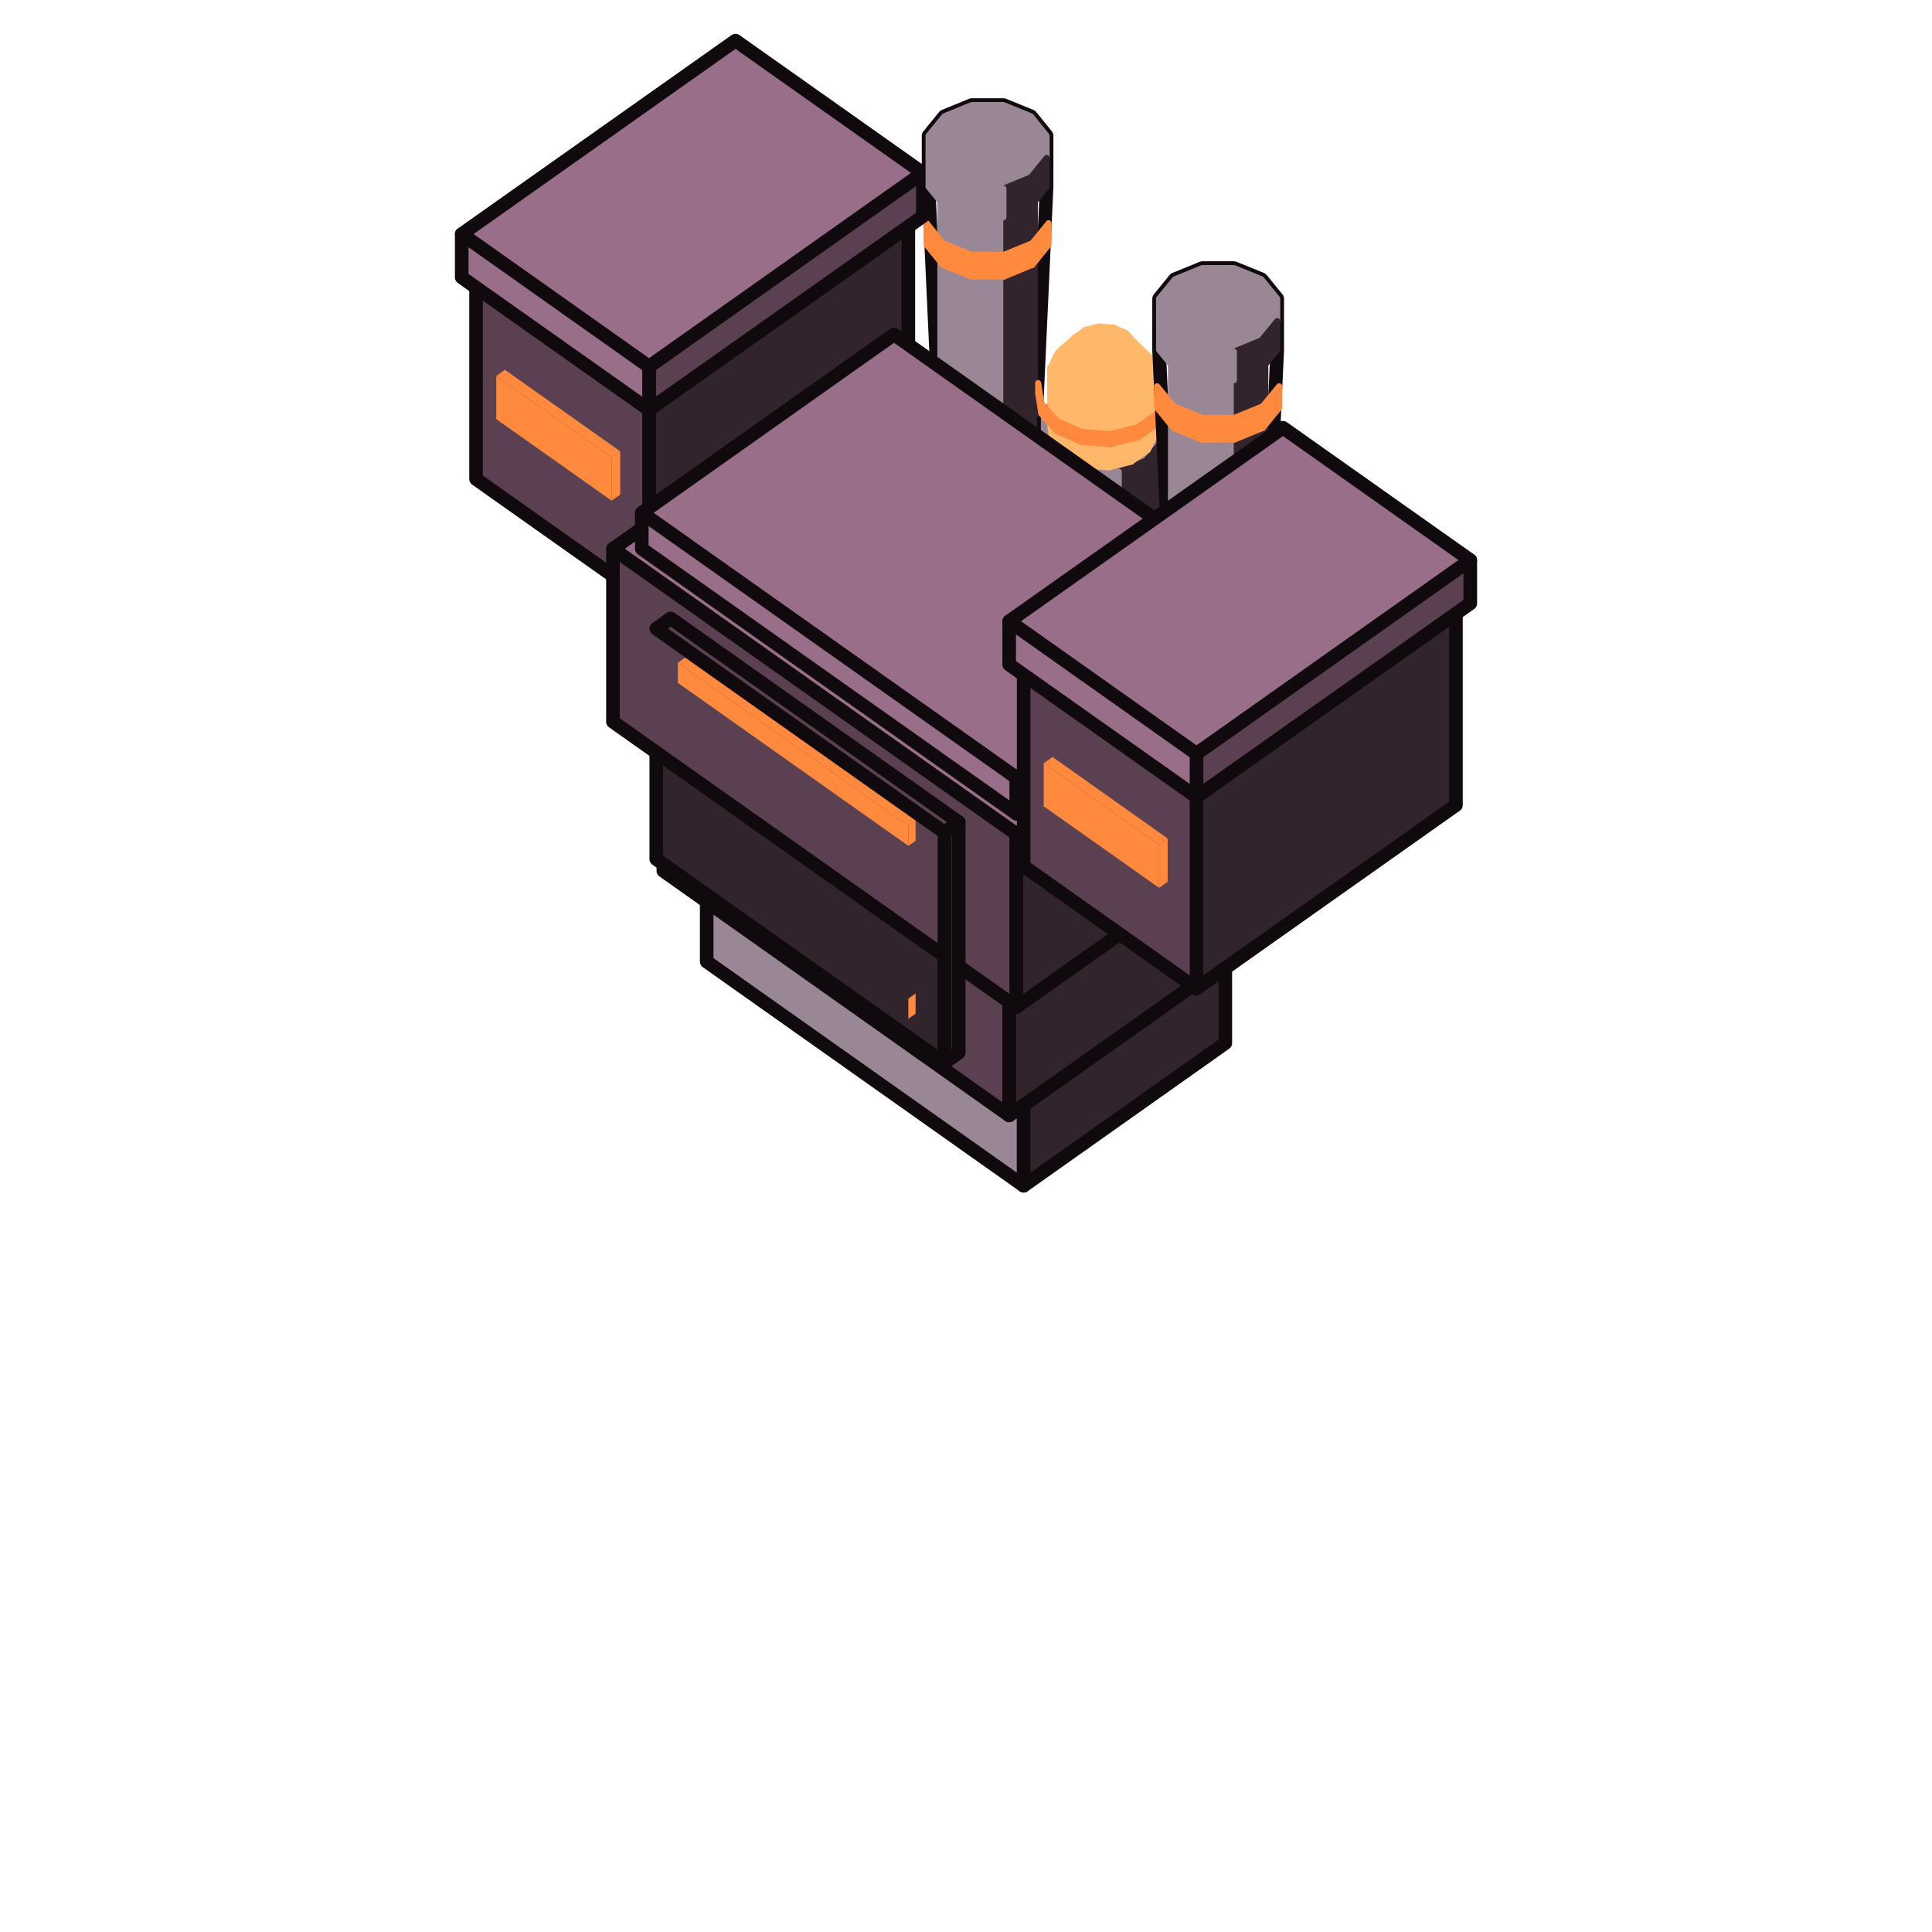
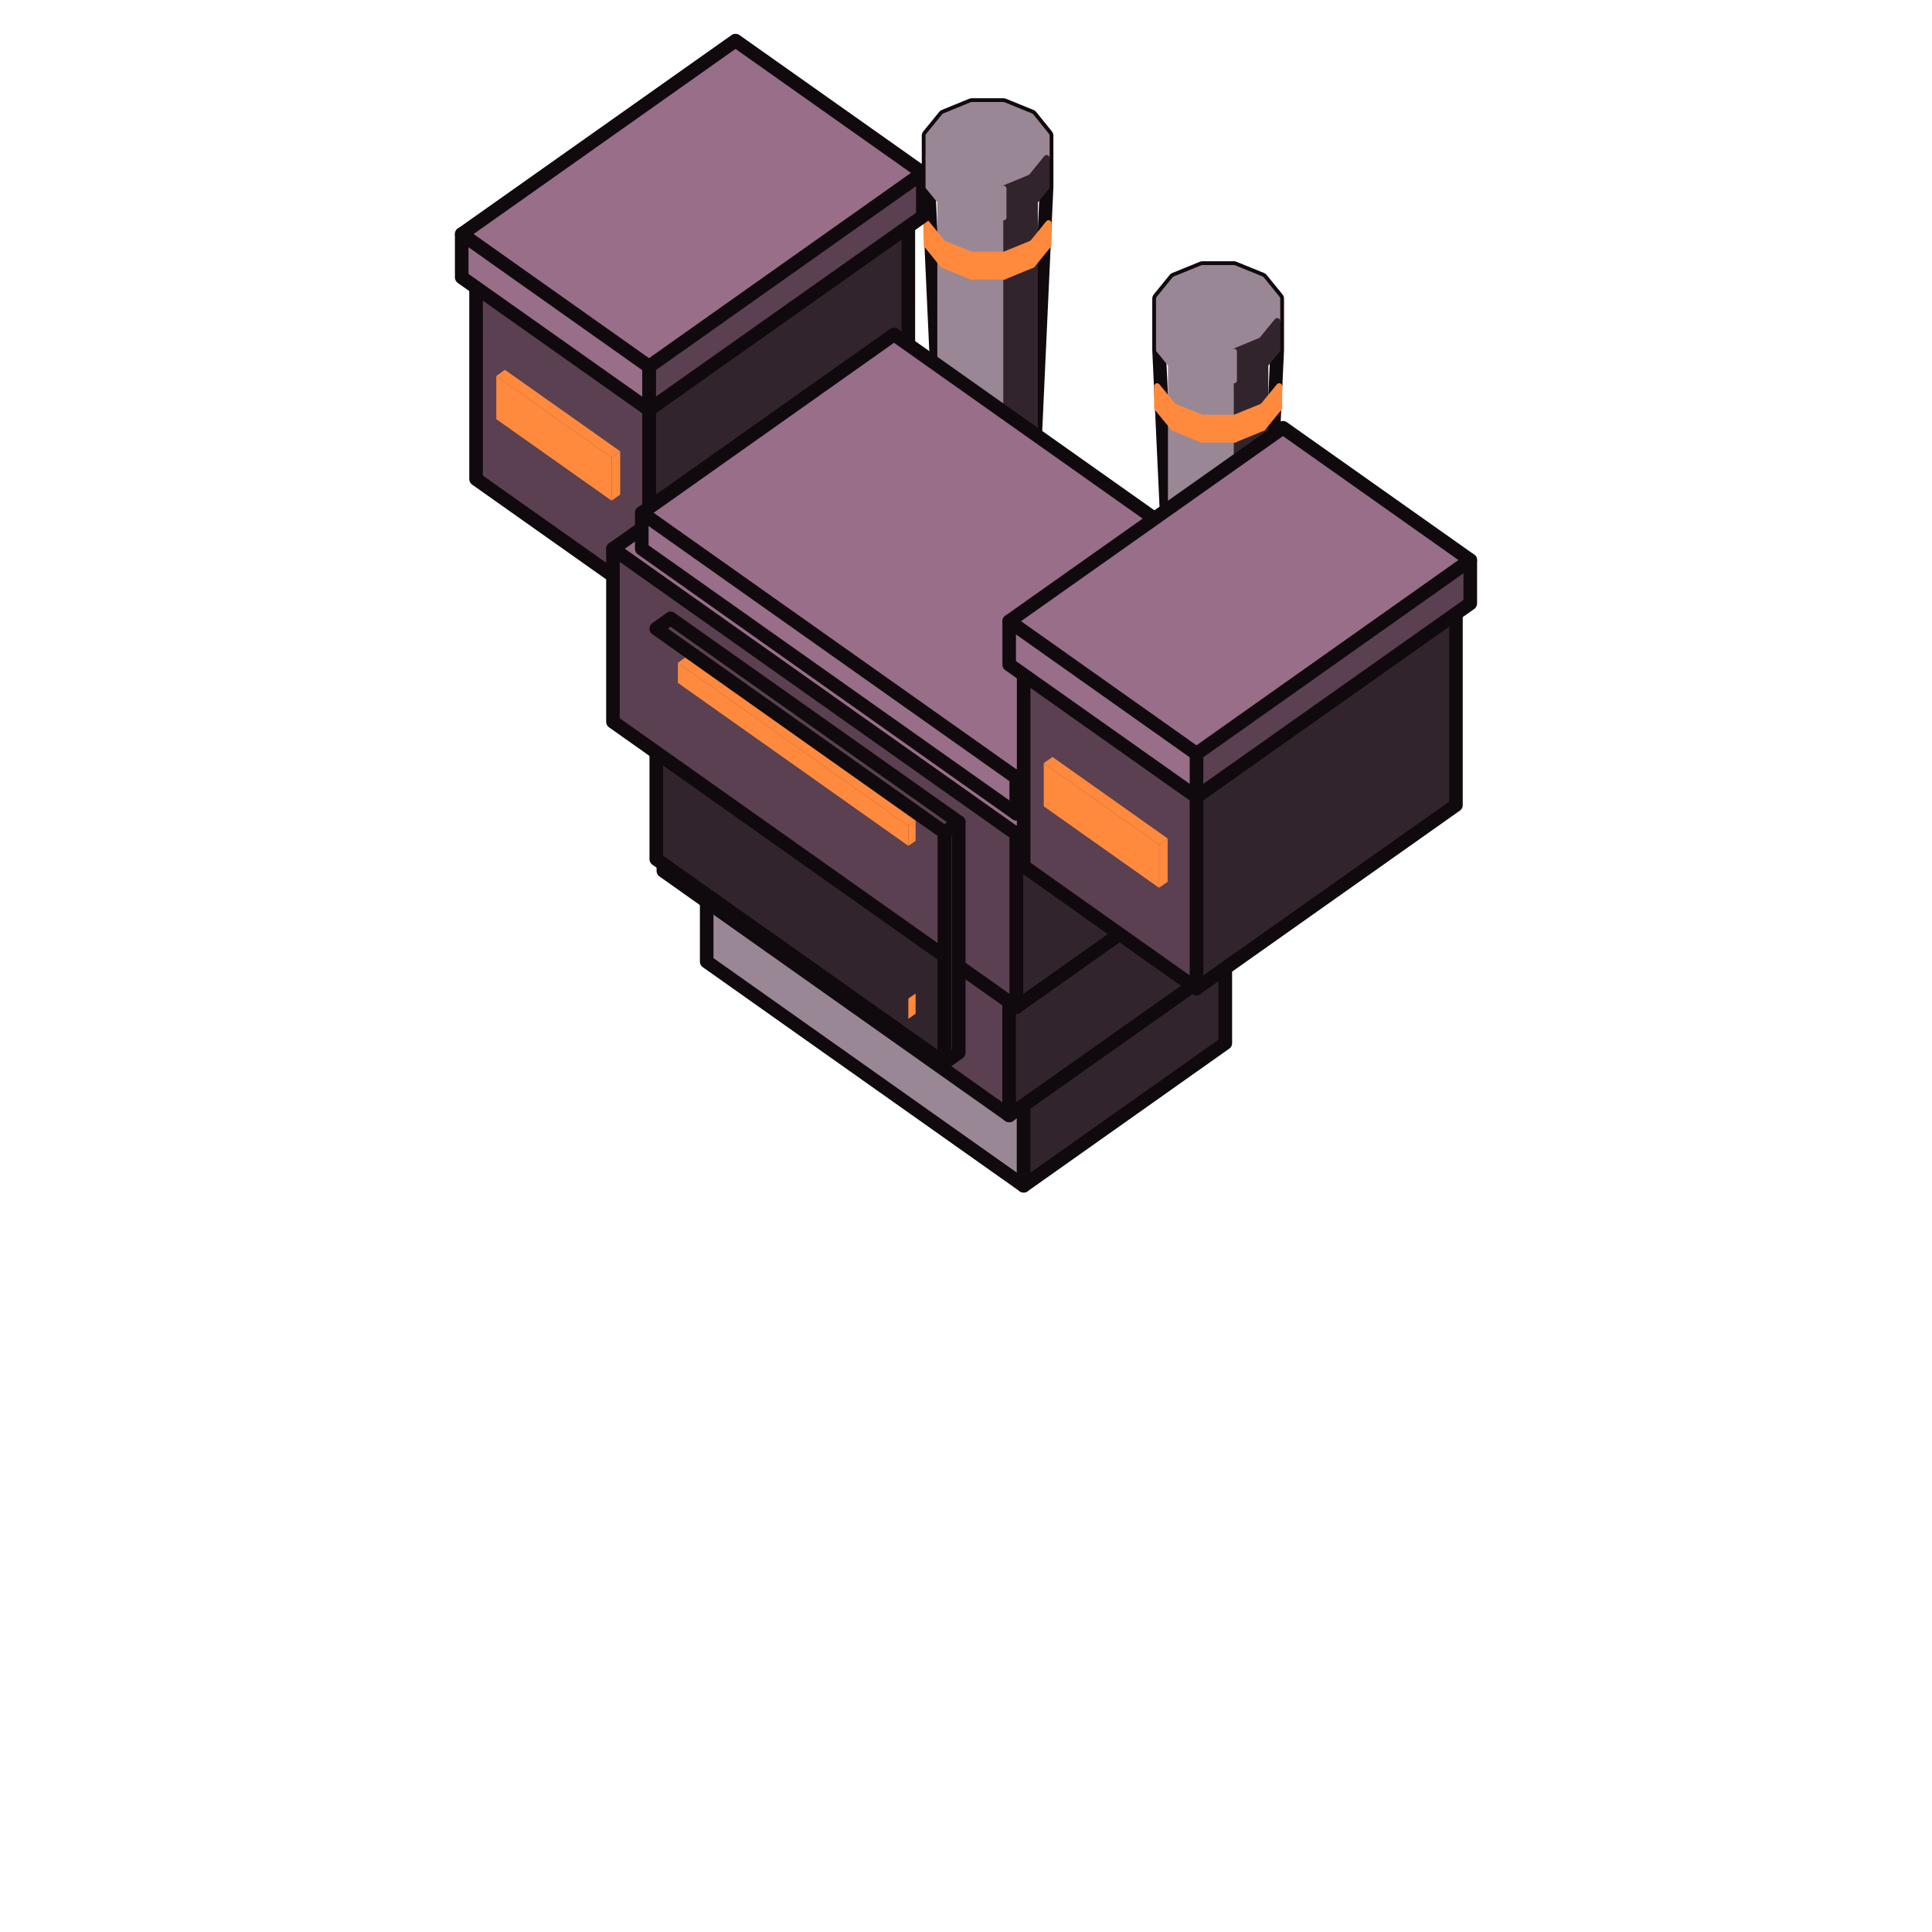
<svg xmlns="http://www.w3.org/2000/svg" viewBox="0 0 128 128" width="128" height="128" data-part-id="jugg_body" data-type="body" data-direction="south">
  <g stroke="#100a0e" stroke-width="0.9" stroke-linejoin="round">
    <path d="M60.18 47.58 L46.82 57.03 L67.82 71.88 L81.18 62.43 Z" fill="#9a8796" />
    <path d="M46.82 63.71 L67.82 78.56 L67.82 71.88 L46.82 57.03 Z" fill="#9a8796" />
    <path d="M67.82 78.56 L81.18 69.11 L81.18 62.43 L67.82 71.88 Z" fill="#32242d" />
    <path d="M60.18 36.68 L43.95 48.15 L66.86 64.35 L83.09 52.88 Z" fill="#986e88" />
    <path d="M43.0 39.84 L60.18 27.69 L60.18 14.33 L43.0 26.48 Z" fill="#32242d" />
    <path d="M48.73 6.23 L31.54 18.38 L43.0 26.48 L60.18 14.33 Z" fill="#986e88" />
    <path d="M61.52 8.99 L62.57 7.7 L64.38 6.96 L66.48 6.96 L68.3 7.7 L69.34 8.99 L69.34 12.38 L68.56 29.41 L67.72 30.44 L66.27 31.03 L64.59 31.03 L63.14 30.44 L62.3 29.41 L61.52 12.38 Z" fill="none" />
    <path d="M67.72 30.44 L68.56 29.41 L68.56 12.23 L67.72 13.26 Z" fill="#32242d" stroke="#32242d" stroke-width="0.4" />
    <path d="M62.3 29.41 L63.14 30.44 L63.14 13.26 L62.3 12.23 Z" fill="#9a8796" stroke="#9a8796" stroke-width="0.4" />
    <path d="M43.95 57.7 L66.86 73.9 L66.86 64.35 L43.95 48.15 Z" fill="#5a4050" />
    <path d="M63.14 30.44 L64.59 31.03 L64.59 13.85 L63.14 13.26 Z" fill="#9a8796" stroke="#9a8796" stroke-width="0.4" />
    <path d="M66.27 31.03 L67.72 30.44 L67.72 13.26 L66.27 13.85 Z" fill="#32242d" stroke="#32242d" stroke-width="0.4" />
    <path d="M64.59 31.03 L66.27 31.03 L66.27 13.85 L64.59 13.85 Z" fill="#9a8796" stroke="#9a8796" stroke-width="0.4" />
    <path d="M31.54 31.74 L43.0 39.84 L43.0 26.48 L31.54 18.38 Z" fill="#5a4050" />
    <path d="M48.73 2.69 L30.59 15.51 L43.0 24.29 L61.14 11.46 Z" fill="#986e88" />
    <path d="M32.88 27.77 L40.52 33.17 L40.52 30.31 L32.88 24.91 Z" fill="#ff8a3d" stroke="none" />
-     <path d="M69.16 27.75 L70.2 26.47 L72.02 25.73 L74.12 25.73 L75.93 26.47 L76.98 27.75 L76.98 33.05 L75.93 34.34 L74.12 35.08 L72.02 35.08 L70.2 34.34 L69.16 33.05 Z" fill="none" />
-     <path d="M70.2 30.52 L72.02 31.26 L74.12 31.26 L75.93 30.52 L76.98 29.23 L76.98 27.75 L75.93 26.47 L74.12 25.73 L72.02 25.73 L70.2 26.47 L69.16 27.75 L69.16 29.23 Z" fill="#9a8796" stroke="#9a8796" stroke-width="0.4" />
-     <path d="M75.93 34.34 L76.98 33.05 L76.98 29.23 L75.93 30.52 Z" fill="#32242d" stroke="#32242d" stroke-width="0.4" />
-     <path d="M69.16 33.05 L70.2 34.34 L70.2 30.52 L69.16 29.23 Z" fill="#9a8796" stroke="#9a8796" stroke-width="0.4" />
    <path d="M33.45 24.5 L32.88 24.91 L40.52 30.31 L41.09 29.9 Z" fill="#ff8a3d" stroke="none" />
    <path d="M66.86 73.9 L83.09 62.43 L83.09 52.88 L66.86 64.35 Z" fill="#32242d" />
-     <path d="M70.2 34.34 L72.02 35.08 L72.02 31.26 L70.2 30.52 Z" fill="#9a8796" stroke="#9a8796" stroke-width="0.4" />
-     <path d="M74.12 35.08 L75.93 34.34 L75.93 30.52 L74.12 31.26 Z" fill="#32242d" stroke="#32242d" stroke-width="0.4" />
-     <path d="M72.02 35.08 L74.12 35.08 L74.12 31.26 L72.02 31.26 Z" fill="#9a8796" stroke="#9a8796" stroke-width="0.4" />
    <path d="M44.91 56.7 L60.18 67.5 L60.18 66.16 L44.91 55.36 Z" fill="#ff8a3d" stroke="none" />
-     <path d="M69.58 28.22 L69.76 29.31 L69.76 25.49 L69.58 24.4 Z" fill="#ffb76a" stroke="#ffb76a" stroke-width="0.4" />
    <path d="M45.39 55.02 L44.91 55.36 L60.18 66.16 L60.66 65.82 Z" fill="#ff8a3d" stroke="none" />
    <path d="M68.39 17.55 L69.47 16.22 L69.47 14.79 L68.39 16.12 Z" fill="#ff8a3d" stroke="#ff8a3d" stroke-width="0.4" />
    <path d="M61.39 16.22 L62.47 17.55 L62.47 16.12 L61.39 14.79 Z" fill="#ff8a3d" stroke="#ff8a3d" stroke-width="0.4" />
-     <path d="M68.78 26.05 L68.99 27.4 L68.99 26.73 L68.78 25.38 Z" fill="#ff8a3d" stroke="#ff8a3d" stroke-width="0.4" />
-     <path d="M76.04 29.81 L76.56 28.77 L76.56 24.95 L76.04 26.0 Z" fill="#ffb76a" stroke="#ffb76a" stroke-width="0.4" />
    <path d="M40.52 33.17 L41.09 32.77 L41.09 29.9 L40.52 30.31 Z" fill="#ff8a3d" stroke="none" />
-     <path d="M70.1 23.35 L69.58 24.4 L70.92 22.98 L71.24 22.34 Z" fill="#ffb76a" stroke="#ffb76a" stroke-width="0.4" />
-     <path d="M69.76 29.31 L70.59 30.25 L70.59 26.43 L69.76 25.49 Z" fill="#ffb76a" stroke="#ffb76a" stroke-width="0.4" />
-     <path d="M76.73 28.02 L77.36 26.74 L77.36 26.07 L76.73 27.35 Z" fill="#ff8a3d" stroke="#ff8a3d" stroke-width="0.4" />
    <path d="M62.47 17.55 L64.35 18.32 L64.35 16.88 L62.47 16.12 Z" fill="#ff8a3d" stroke="#ff8a3d" stroke-width="0.4" />
    <path d="M66.52 18.32 L68.39 17.55 L68.39 16.12 L66.52 16.88 Z" fill="#ff8a3d" stroke="#ff8a3d" stroke-width="0.4" />
-     <path d="M76.56 24.95 L76.38 23.86 L75.11 22.64 L75.22 23.32 Z" fill="#ffb76a" stroke="#ffb76a" stroke-width="0.4" />
    <path d="M43.0 27.15 L61.14 14.33 L61.14 11.46 L43.0 24.29 Z" fill="#5a4050" />
-     <path d="M74.94 30.59 L76.04 29.81 L76.04 26.0 L74.94 26.78 Z" fill="#ffb76a" stroke="#ffb76a" stroke-width="0.4" />
-     <path d="M73.78 21.71 L72.83 21.63 L73.07 22.57 L73.07 22.57 Z" fill="#ffb76a" stroke="#ffb76a" stroke-width="0.4" />
-     <path d="M72.83 21.63 L71.92 21.85 L73.07 22.57 L73.07 22.57 Z" fill="#ffb76a" stroke="#ffb76a" stroke-width="0.4" />
-     <path d="M68.99 27.4 L70.01 28.55 L70.01 27.89 L68.99 26.73 Z" fill="#ff8a3d" stroke="#ff8a3d" stroke-width="0.4" />
-     <path d="M74.6 22.07 L73.78 21.71 L73.07 22.57 L73.07 22.57 Z" fill="#ffb76a" stroke="#ffb76a" stroke-width="0.4" />
    <path d="M64.35 18.32 L66.52 18.32 L66.52 16.88 L64.35 16.88 Z" fill="#ff8a3d" stroke="#ff8a3d" stroke-width="0.4" />
-     <path d="M70.59 30.25 L71.91 30.84 L71.91 27.02 L70.59 26.43 Z" fill="#ffb76a" stroke="#ffb76a" stroke-width="0.4" />
-     <path d="M71.92 21.85 L71.24 22.34 L73.07 22.57 L73.07 22.57 Z" fill="#ffb76a" stroke="#ffb76a" stroke-width="0.4" />
-     <path d="M69.58 24.4 L69.76 25.49 L71.03 23.65 L70.92 22.98 Z" fill="#ffb76a" stroke="#ffb76a" stroke-width="0.4" />
-     <path d="M75.11 22.64 L74.6 22.07 L73.07 22.57 L73.07 22.57 Z" fill="#ffb76a" stroke="#ffb76a" stroke-width="0.4" />
-     <path d="M73.46 30.96 L74.94 30.59 L74.94 26.78 L73.46 27.14 Z" fill="#ffb76a" stroke="#ffb76a" stroke-width="0.4" />
-     <path d="M71.24 22.34 L70.92 22.98 L73.07 22.57 L73.07 22.57 Z" fill="#ffb76a" stroke="#ffb76a" stroke-width="0.4" />
-     <path d="M71.91 30.84 L73.46 30.96 L73.46 27.14 L71.91 27.02 Z" fill="#ffb76a" stroke="#ffb76a" stroke-width="0.4" />
-     <path d="M75.37 28.98 L76.73 28.02 L76.73 27.35 L75.37 28.31 Z" fill="#ff8a3d" stroke="#ff8a3d" stroke-width="0.4" />
-     <path d="M76.04 26.0 L76.56 24.95 L75.22 23.32 L74.9 23.96 Z" fill="#ffb76a" stroke="#ffb76a" stroke-width="0.4" />
-     <path d="M75.22 23.32 L75.11 22.64 L73.07 22.57 L73.07 22.57 Z" fill="#ffb76a" stroke="#ffb76a" stroke-width="0.4" />
    <path d="M62.57 11.75 L64.38 12.5 L66.48 12.5 L68.3 11.75 L69.34 10.47 L69.34 8.99 L68.3 7.7 L66.48 6.96 L64.38 6.96 L62.57 7.7 L61.52 8.99 L61.52 10.47 Z" fill="#9a8796" stroke="#9a8796" stroke-width="0.4" />
-     <path d="M70.92 22.98 L71.03 23.65 L73.07 22.57 L73.07 22.57 Z" fill="#ffb76a" stroke="#ffb76a" stroke-width="0.4" />
    <path d="M59.23 23.2 L40.61 36.36 L67.34 55.26 L85.96 42.1 Z" fill="#986e88" />
-     <path d="M74.9 23.96 L75.22 23.32 L73.07 22.57 L73.07 22.57 Z" fill="#ffb76a" stroke="#ffb76a" stroke-width="0.4" />
-     <path d="M70.01 28.55 L71.64 29.28 L71.64 28.61 L70.01 27.89 Z" fill="#ff8a3d" stroke="#ff8a3d" stroke-width="0.4" />
-     <path d="M69.76 25.49 L70.59 26.43 L71.54 24.23 L71.03 23.65 Z" fill="#ffb76a" stroke="#ffb76a" stroke-width="0.4" />
-     <path d="M71.03 23.65 L71.54 24.23 L73.07 22.57 L73.07 22.57 Z" fill="#ffb76a" stroke="#ffb76a" stroke-width="0.4" />
-     <path d="M74.22 24.44 L74.9 23.96 L73.07 22.57 L73.07 22.57 Z" fill="#ffb76a" stroke="#ffb76a" stroke-width="0.4" />
-     <path d="M73.55 29.43 L75.37 28.98 L75.37 28.31 L73.55 28.76 Z" fill="#ff8a3d" stroke="#ff8a3d" stroke-width="0.4" />
-     <path d="M71.54 24.23 L72.36 24.59 L73.07 22.57 L73.07 22.57 Z" fill="#ffb76a" stroke="#ffb76a" stroke-width="0.4" />
-     <path d="M74.94 26.78 L76.04 26.0 L74.9 23.96 L74.22 24.44 Z" fill="#ffb76a" stroke="#ffb76a" stroke-width="0.4" />
-     <path d="M71.64 29.28 L73.55 29.43 L73.55 28.76 L71.64 28.61 Z" fill="#ff8a3d" stroke="#ff8a3d" stroke-width="0.4" />
-     <path d="M73.31 24.67 L74.22 24.44 L73.07 22.57 L73.07 22.57 Z" fill="#ffb76a" stroke="#ffb76a" stroke-width="0.4" />
-     <path d="M72.36 24.59 L73.31 24.67 L73.07 22.57 L73.07 22.57 Z" fill="#ffb76a" stroke="#ffb76a" stroke-width="0.4" />
    <path d="M43.48 56.92 L62.57 70.42 L62.57 55.15 L43.48 41.65 Z" fill="#32242d" />
    <path d="M68.3 13.66 L69.34 12.38 L69.34 10.47 L68.3 11.75 Z" fill="#32242d" stroke="#32242d" stroke-width="0.4" />
    <path d="M61.52 12.38 L62.57 13.66 L62.57 11.75 L61.52 10.47 Z" fill="#9a8796" stroke="#9a8796" stroke-width="0.4" />
-     <path d="M70.59 26.43 L71.91 27.02 L72.36 24.59 L71.54 24.23 Z" fill="#ffb76a" stroke="#ffb76a" stroke-width="0.4" />
    <path d="M30.59 18.38 L43.0 27.15 L43.0 24.29 L30.59 15.51 Z" fill="#986e88" />
-     <path d="M73.46 27.14 L74.94 26.78 L74.22 24.44 L73.31 24.67 Z" fill="#ffb76a" stroke="#ffb76a" stroke-width="0.4" />
-     <path d="M71.91 27.02 L73.46 27.14 L73.31 24.67 L72.36 24.59 Z" fill="#ffb76a" stroke="#ffb76a" stroke-width="0.4" />
    <path d="M62.57 13.66 L64.38 14.4 L64.38 12.5 L62.57 11.75 Z" fill="#9a8796" stroke="#9a8796" stroke-width="0.4" />
    <path d="M66.48 14.4 L68.3 13.66 L68.3 11.75 L66.48 12.5 Z" fill="#32242d" stroke="#32242d" stroke-width="0.4" />
    <path d="M59.23 22.16 L42.52 33.98 L67.34 51.53 L84.05 39.71 Z" fill="#986e88" />
    <path d="M64.38 14.4 L66.48 14.4 L66.48 12.5 L64.38 12.5 Z" fill="#9a8796" stroke="#9a8796" stroke-width="0.4" />
    <path d="M60.18 67.5 L60.66 67.16 L60.66 65.82 L60.18 66.16 Z" fill="#ff8a3d" stroke="none" />
    <path d="M40.61 47.82 L67.34 66.72 L67.34 55.26 L40.61 36.36 Z" fill="#5a4050" />
    <path d="M76.79 19.79 L77.84 18.5 L79.66 17.76 L81.75 17.76 L83.57 18.5 L84.62 19.79 L84.62 23.18 L83.83 40.21 L83.0 41.24 L81.54 41.83 L79.87 41.83 L78.41 41.24 L77.58 40.21 L76.79 23.18 Z" fill="none" />
    <path d="M83.0 41.24 L83.83 40.21 L83.83 23.03 L83.0 24.06 Z" fill="#32242d" stroke="#32242d" stroke-width="0.4" />
    <path d="M77.58 40.21 L78.41 41.24 L78.41 24.06 L77.58 23.03 Z" fill="#9a8796" stroke="#9a8796" stroke-width="0.4" />
    <path d="M78.41 41.24 L79.87 41.83 L79.87 24.65 L78.41 24.06 Z" fill="#9a8796" stroke="#9a8796" stroke-width="0.4" />
    <path d="M81.54 41.83 L83.0 41.24 L83.0 24.06 L81.54 24.65 Z" fill="#32242d" stroke="#32242d" stroke-width="0.4" />
    <path d="M44.91 45.24 L60.18 56.04 L60.18 54.71 L44.91 43.91 Z" fill="#ff8a3d" stroke="none" />
    <path d="M67.34 66.72 L85.96 53.55 L85.96 42.1 L67.34 55.26 Z" fill="#32242d" />
    <path d="M79.87 41.83 L81.54 41.83 L81.54 24.65 L79.87 24.65 Z" fill="#9a8796" stroke="#9a8796" stroke-width="0.4" />
    <path d="M44.43 40.97 L43.48 41.65 L62.57 55.15 L63.52 54.47 Z" fill="#5a4050" />
    <path d="M45.39 43.57 L44.91 43.91 L60.18 54.71 L60.66 54.37 Z" fill="#ff8a3d" stroke="none" />
    <path d="M42.52 36.36 L67.34 53.91 L67.34 51.53 L42.52 33.98 Z" fill="#986e88" />
    <path d="M62.57 70.42 L63.52 69.74 L63.52 54.47 L62.57 55.15 Z" fill="#32242d" />
    <path d="M83.66 28.35 L84.75 27.02 L84.75 25.59 L83.66 26.92 Z" fill="#ff8a3d" stroke="#ff8a3d" stroke-width="0.4" />
    <path d="M76.66 27.02 L77.75 28.35 L77.75 26.92 L76.66 25.59 Z" fill="#ff8a3d" stroke="#ff8a3d" stroke-width="0.4" />
    <path d="M77.75 28.35 L79.62 29.12 L79.62 27.68 L77.75 26.92 Z" fill="#ff8a3d" stroke="#ff8a3d" stroke-width="0.4" />
    <path d="M81.79 29.12 L83.66 28.35 L83.66 26.92 L81.79 27.68 Z" fill="#ff8a3d" stroke="#ff8a3d" stroke-width="0.4" />
    <path d="M67.34 53.91 L84.05 42.1 L84.05 39.71 L67.34 51.53 Z" fill="#5a4050" />
    <path d="M79.62 29.12 L81.79 29.12 L81.79 27.68 L79.62 27.68 Z" fill="#ff8a3d" stroke="#ff8a3d" stroke-width="0.4" />
    <path d="M60.18 56.04 L60.66 55.71 L60.66 54.37 L60.18 54.71 Z" fill="#ff8a3d" stroke="none" />
    <path d="M77.84 22.55 L79.66 23.3 L81.75 23.3 L83.57 22.55 L84.62 21.27 L84.62 19.79 L83.57 18.5 L81.75 17.76 L79.66 17.76 L77.84 18.5 L76.79 19.79 L76.79 21.27 Z" fill="#9a8796" stroke="#9a8796" stroke-width="0.4" />
    <path d="M83.57 24.46 L84.62 23.18 L84.62 21.27 L83.57 22.55 Z" fill="#32242d" stroke="#32242d" stroke-width="0.4" />
    <path d="M76.79 23.18 L77.84 24.46 L77.84 22.55 L76.79 21.27 Z" fill="#9a8796" stroke="#9a8796" stroke-width="0.4" />
    <path d="M77.84 24.46 L79.66 25.2 L79.66 23.3 L77.84 22.55 Z" fill="#9a8796" stroke="#9a8796" stroke-width="0.4" />
    <path d="M81.75 25.2 L83.57 24.46 L83.57 22.55 L81.75 23.3 Z" fill="#32242d" stroke="#32242d" stroke-width="0.4" />
    <path d="M79.66 25.2 L81.75 25.2 L81.75 23.3 L79.66 23.3 Z" fill="#9a8796" stroke="#9a8796" stroke-width="0.4" />
    <path d="M79.27 65.49 L96.46 53.34 L96.46 39.98 L79.27 52.13 Z" fill="#32242d" />
    <path d="M85.0 31.88 L67.82 44.03 L79.27 52.13 L96.46 39.98 Z" fill="#986e88" />
    <path d="M67.82 57.39 L79.27 65.49 L79.27 52.13 L67.82 44.03 Z" fill="#5a4050" />
    <path d="M85.0 28.34 L66.86 41.16 L79.27 49.94 L97.41 37.11 Z" fill="#986e88" />
    <path d="M69.15 53.42 L76.79 58.82 L76.79 55.96 L69.15 50.56 Z" fill="#ff8a3d" stroke="none" />
    <path d="M69.73 50.15 L69.15 50.56 L76.79 55.96 L77.36 55.55 Z" fill="#ff8a3d" stroke="none" />
    <path d="M76.79 58.82 L77.36 58.42 L77.36 55.55 L76.79 55.96 Z" fill="#ff8a3d" stroke="none" />
    <path d="M79.27 52.8 L97.41 39.98 L97.41 37.11 L79.27 49.94 Z" fill="#5a4050" />
    <path d="M66.86 44.03 L79.27 52.8 L79.27 49.94 L66.86 41.16 Z" fill="#986e88" />
  </g>
</svg>
